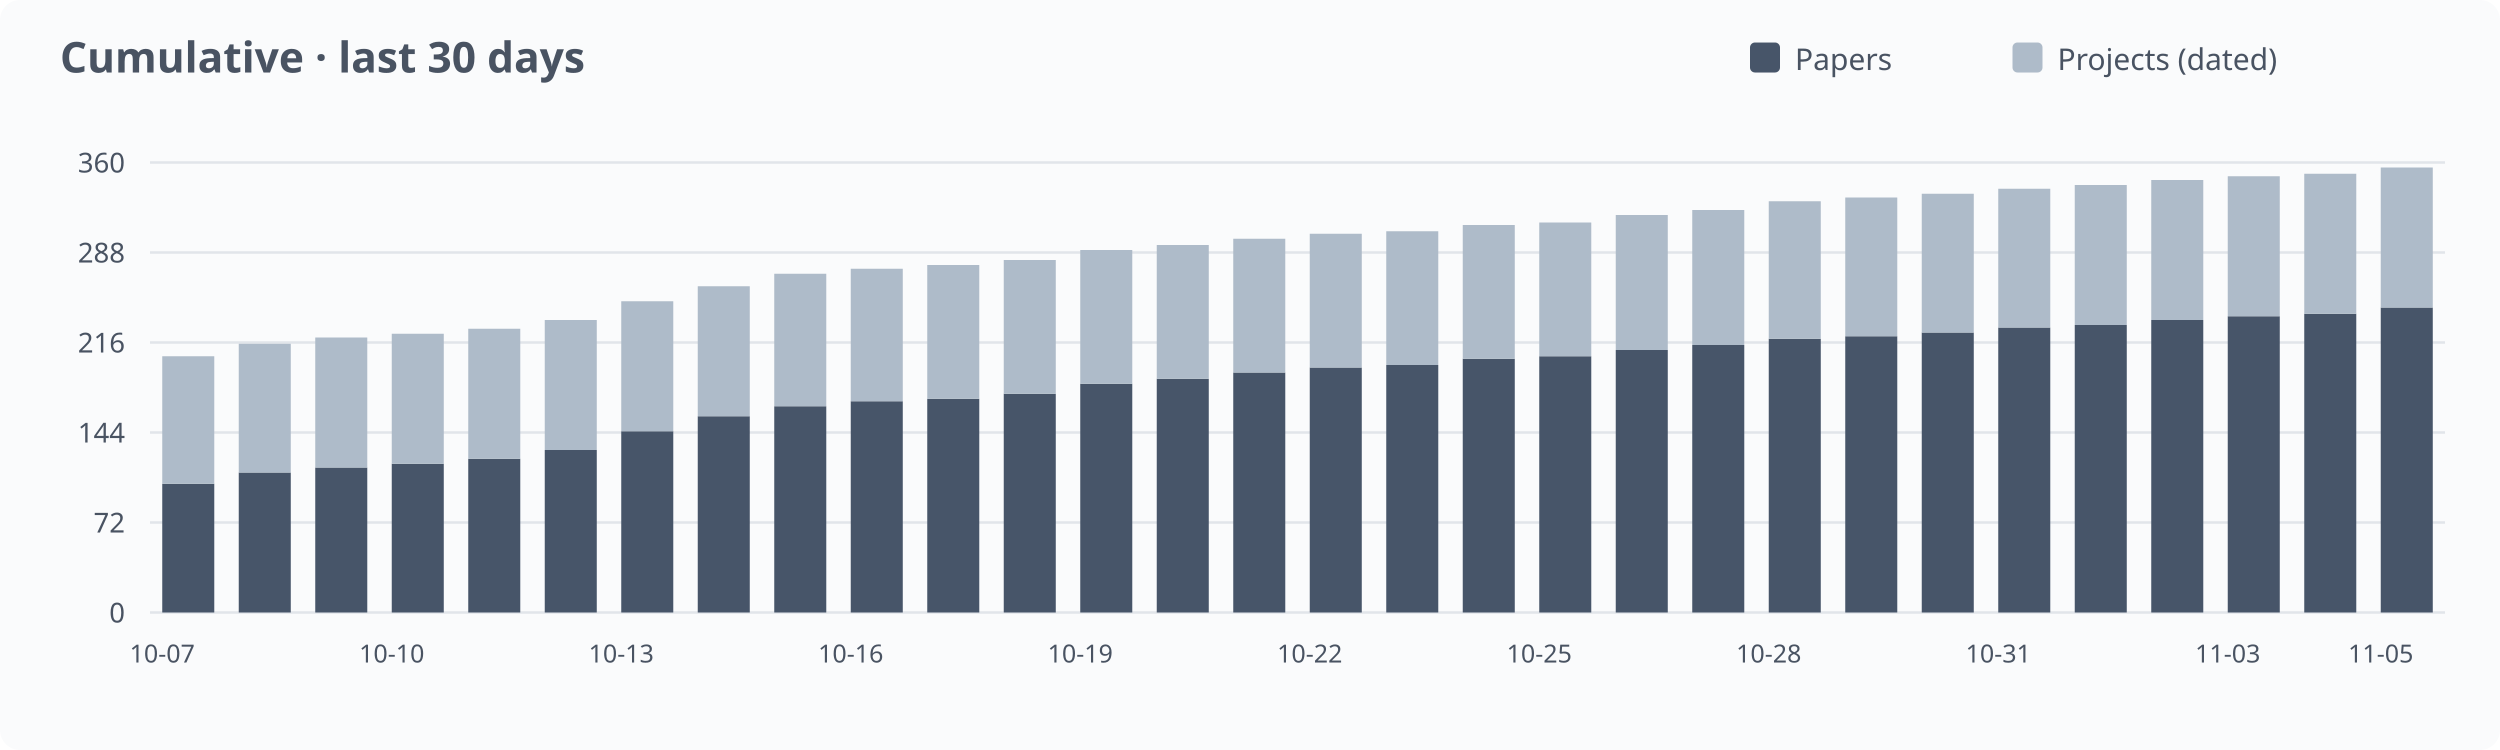
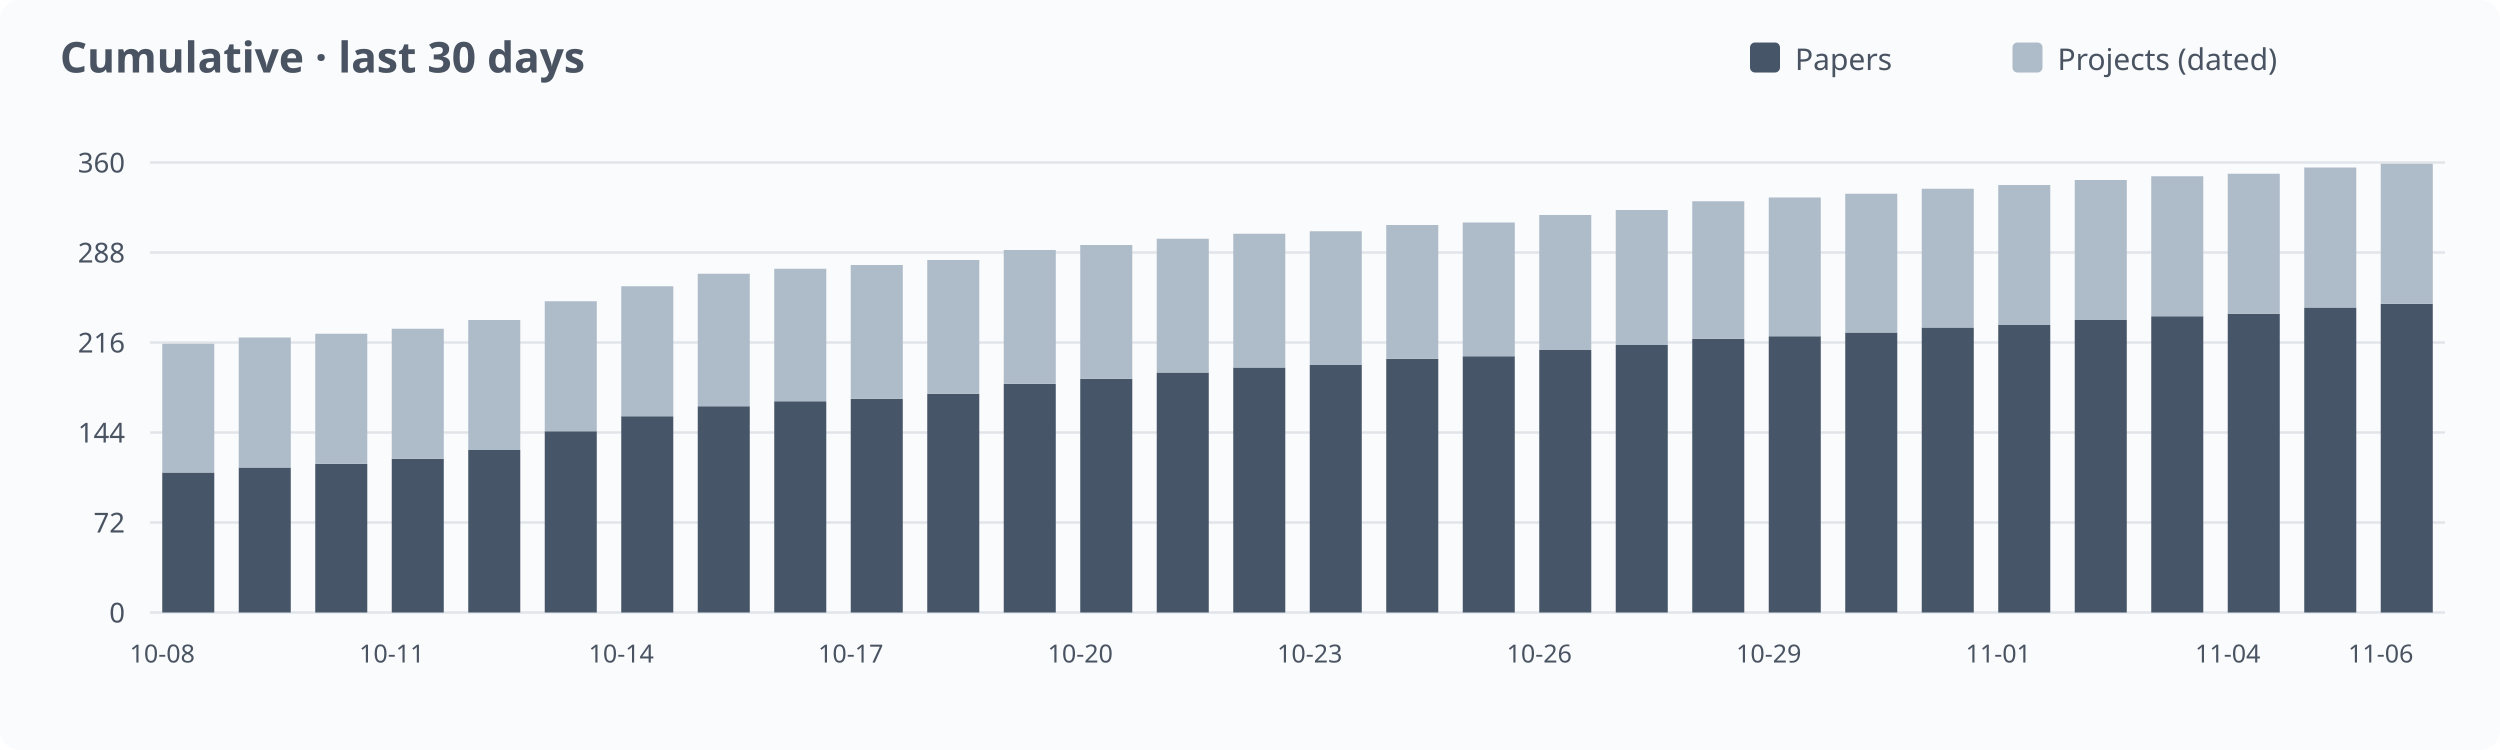
<svg xmlns="http://www.w3.org/2000/svg" width="1000" height="300" viewBox="0 0 1000 300" role="img" aria-labelledby="title desc">
  <rect width="100%" height="100%" rx="8" fill="#fafbfc" />
  <g font-family="system-ui,sans-serif" fill="#495362">
    <text x="24" y="29" font-size="17" font-weight="600">Cumulative · last 30 days</text>
    <rect x="700" y="17" width="12" height="12" rx="2" fill="#475569" />
    <text x="718" y="28" font-size="12">Papers</text>
    <rect x="805" y="17" width="12" height="12" rx="2" fill="#aebbc9" />
    <text x="823" y="28" font-size="12">Projects (dated)</text>
    <path d="M60 245.0H978" stroke="#e1e5ea" />
    <text x="50" y="249.0" text-anchor="end" font-size="11">0</text>
    <path d="M60 209.0H978" stroke="#e1e5ea" />
    <text x="50" y="213.0" text-anchor="end" font-size="11">72</text>
    <path d="M60 173.0H978" stroke="#e1e5ea" />
    <text x="50" y="177.0" text-anchor="end" font-size="11">144</text>
    <path d="M60 137.0H978" stroke="#e1e5ea" />
    <text x="50" y="141.0" text-anchor="end" font-size="11">216</text>
    <path d="M60 101.0H978" stroke="#e1e5ea" />
    <text x="50" y="105.0" text-anchor="end" font-size="11">288</text>
    <path d="M60 65.0H978" stroke="#e1e5ea" />
    <text x="50" y="69.0" text-anchor="end" font-size="11">360</text>
-     <rect x="64.90" y="193.50" width="20.81" height="51.50" fill="#475569" />
-     <rect x="64.90" y="142.50" width="20.81" height="51.00" fill="#aebbc9" />
-     <text x="64.90" y="265" text-anchor="middle" font-size="10">10-07</text>
-     <rect x="95.50" y="189.00" width="20.81" height="56.00" fill="#475569" />
-     <rect x="95.50" y="137.50" width="20.81" height="51.50" fill="#aebbc9" />
-     <rect x="126.10" y="187.00" width="20.81" height="58.00" fill="#475569" />
-     <rect x="126.10" y="135.00" width="20.81" height="52.00" fill="#aebbc9" />
-     <rect x="156.70" y="185.50" width="20.81" height="59.50" fill="#475569" />
-     <rect x="156.70" y="133.50" width="20.81" height="52.00" fill="#aebbc9" />
-     <text x="156.70" y="265" text-anchor="middle" font-size="10">10-10</text>
-     <rect x="187.30" y="183.50" width="20.81" height="61.50" fill="#475569" />
-     <rect x="187.30" y="131.50" width="20.81" height="52.00" fill="#aebbc9" />
-     <rect x="217.90" y="180.00" width="20.81" height="65.00" fill="#475569" />
-     <rect x="217.90" y="128.00" width="20.81" height="52.00" fill="#aebbc9" />
-     <rect x="248.50" y="172.50" width="20.81" height="72.50" fill="#475569" />
-     <rect x="248.50" y="120.50" width="20.81" height="52.00" fill="#aebbc9" />
-     <text x="248.50" y="265" text-anchor="middle" font-size="10">10-13</text>
-     <rect x="279.10" y="166.50" width="20.81" height="78.50" fill="#475569" />
-     <rect x="279.10" y="114.50" width="20.81" height="52.00" fill="#aebbc9" />
-     <rect x="309.70" y="162.50" width="20.81" height="82.50" fill="#475569" />
-     <rect x="309.70" y="109.50" width="20.81" height="53.00" fill="#aebbc9" />
-     <rect x="340.30" y="160.50" width="20.81" height="84.50" fill="#475569" />
-     <rect x="340.30" y="107.50" width="20.81" height="53.00" fill="#aebbc9" />
-     <text x="340.30" y="265" text-anchor="middle" font-size="10">10-16</text>
-     <rect x="370.90" y="159.50" width="20.81" height="85.50" fill="#475569" />
-     <rect x="370.90" y="106.00" width="20.81" height="53.50" fill="#aebbc9" />
-     <rect x="401.50" y="157.50" width="20.81" height="87.50" fill="#475569" />
-     <rect x="401.50" y="104.00" width="20.81" height="53.50" fill="#aebbc9" />
-     <rect x="432.10" y="153.50" width="20.81" height="91.50" fill="#475569" />
-     <rect x="432.10" y="100.00" width="20.81" height="53.50" fill="#aebbc9" />
-     <text x="432.10" y="265" text-anchor="middle" font-size="10">10-19</text>
-     <rect x="462.70" y="151.50" width="20.81" height="93.50" fill="#475569" />
-     <rect x="462.70" y="98.00" width="20.81" height="53.50" fill="#aebbc9" />
-     <rect x="493.30" y="149.00" width="20.81" height="96.00" fill="#475569" />
-     <rect x="493.30" y="95.50" width="20.81" height="53.50" fill="#aebbc9" />
-     <rect x="523.90" y="147.00" width="20.81" height="98.00" fill="#475569" />
-     <rect x="523.90" y="93.50" width="20.81" height="53.50" fill="#aebbc9" />
-     <text x="523.90" y="265" text-anchor="middle" font-size="10">10-22</text>
-     <rect x="554.50" y="146.00" width="20.81" height="99.00" fill="#475569" />
-     <rect x="554.50" y="92.50" width="20.81" height="53.50" fill="#aebbc9" />
-     <rect x="585.10" y="143.50" width="20.81" height="101.50" fill="#475569" />
-     <rect x="585.10" y="90.00" width="20.81" height="53.50" fill="#aebbc9" />
-     <rect x="615.70" y="142.50" width="20.81" height="102.50" fill="#475569" />
-     <rect x="615.70" y="89.00" width="20.81" height="53.50" fill="#aebbc9" />
-     <text x="615.70" y="265" text-anchor="middle" font-size="10">10-25</text>
-     <rect x="646.30" y="140.00" width="20.81" height="105.00" fill="#475569" />
-     <rect x="646.30" y="86.00" width="20.81" height="54.00" fill="#aebbc9" />
-     <rect x="676.90" y="138.00" width="20.81" height="107.00" fill="#475569" />
-     <rect x="676.90" y="84.00" width="20.81" height="54.00" fill="#aebbc9" />
-     <rect x="707.50" y="135.50" width="20.81" height="109.50" fill="#475569" />
-     <rect x="707.50" y="80.50" width="20.81" height="55.00" fill="#aebbc9" />
-     <text x="707.50" y="265" text-anchor="middle" font-size="10">10-28</text>
-     <rect x="738.10" y="134.50" width="20.81" height="110.50" fill="#475569" />
-     <rect x="738.10" y="79.00" width="20.81" height="55.50" fill="#aebbc9" />
-     <rect x="768.70" y="133.00" width="20.81" height="112.00" fill="#475569" />
-     <rect x="768.70" y="77.50" width="20.81" height="55.50" fill="#aebbc9" />
-     <rect x="799.30" y="131.00" width="20.81" height="114.00" fill="#475569" />
-     <rect x="799.30" y="75.50" width="20.81" height="55.50" fill="#aebbc9" />
-     <text x="799.30" y="265" text-anchor="middle" font-size="10">10-31</text>
-     <rect x="829.90" y="130.00" width="20.81" height="115.00" fill="#475569" />
-     <rect x="829.90" y="74.00" width="20.81" height="56.00" fill="#aebbc9" />
-     <rect x="860.50" y="128.00" width="20.81" height="117.00" fill="#475569" />
-     <rect x="860.50" y="72.00" width="20.81" height="56.00" fill="#aebbc9" />
-     <rect x="891.10" y="126.50" width="20.81" height="118.50" fill="#475569" />
-     <rect x="891.10" y="70.50" width="20.81" height="56.00" fill="#aebbc9" />
-     <text x="891.10" y="265" text-anchor="middle" font-size="10">11-03</text>
-     <rect x="921.70" y="125.50" width="20.81" height="119.50" fill="#475569" />
-     <rect x="921.70" y="69.50" width="20.81" height="56.00" fill="#aebbc9" />
-     <rect x="952.30" y="123.00" width="20.81" height="122.00" fill="#475569" />
-     <rect x="952.30" y="67.00" width="20.81" height="56.00" fill="#aebbc9" />
-     <text x="952.30" y="265" text-anchor="middle" font-size="10">11-05</text>
+     <rect x="64.90" y="189.00" width="20.81" height="56.00" fill="#475569" />
+     <rect x="64.90" y="137.50" width="20.81" height="51.50" fill="#aebbc9" />
+     <text x="64.90" y="265" text-anchor="middle" font-size="10">10-08</text>
+     <rect x="95.50" y="187.00" width="20.81" height="58.00" fill="#475569" />
+     <rect x="95.50" y="135.00" width="20.81" height="52.00" fill="#aebbc9" />
+     <rect x="126.10" y="185.50" width="20.81" height="59.50" fill="#475569" />
+     <rect x="126.10" y="133.50" width="20.81" height="52.00" fill="#aebbc9" />
+     <rect x="156.70" y="183.50" width="20.81" height="61.50" fill="#475569" />
+     <rect x="156.70" y="131.50" width="20.81" height="52.00" fill="#aebbc9" />
+     <text x="156.70" y="265" text-anchor="middle" font-size="10">10-11</text>
+     <rect x="187.30" y="180.00" width="20.81" height="65.00" fill="#475569" />
+     <rect x="187.30" y="128.00" width="20.81" height="52.00" fill="#aebbc9" />
+     <rect x="217.90" y="172.50" width="20.81" height="72.50" fill="#475569" />
+     <rect x="217.90" y="120.50" width="20.81" height="52.00" fill="#aebbc9" />
+     <rect x="248.50" y="166.50" width="20.81" height="78.50" fill="#475569" />
+     <rect x="248.50" y="114.50" width="20.81" height="52.00" fill="#aebbc9" />
+     <text x="248.50" y="265" text-anchor="middle" font-size="10">10-14</text>
+     <rect x="279.10" y="162.50" width="20.81" height="82.50" fill="#475569" />
+     <rect x="279.10" y="109.50" width="20.81" height="53.00" fill="#aebbc9" />
+     <rect x="309.70" y="160.50" width="20.81" height="84.50" fill="#475569" />
+     <rect x="309.70" y="107.50" width="20.81" height="53.00" fill="#aebbc9" />
+     <rect x="340.30" y="159.50" width="20.81" height="85.50" fill="#475569" />
+     <rect x="340.30" y="106.00" width="20.81" height="53.50" fill="#aebbc9" />
+     <text x="340.30" y="265" text-anchor="middle" font-size="10">10-17</text>
+     <rect x="370.90" y="157.50" width="20.81" height="87.50" fill="#475569" />
+     <rect x="370.90" y="104.00" width="20.81" height="53.50" fill="#aebbc9" />
+     <rect x="401.50" y="153.50" width="20.81" height="91.50" fill="#475569" />
+     <rect x="401.50" y="100.00" width="20.81" height="53.50" fill="#aebbc9" />
+     <rect x="432.10" y="151.50" width="20.81" height="93.50" fill="#475569" />
+     <rect x="432.10" y="98.00" width="20.81" height="53.50" fill="#aebbc9" />
+     <text x="432.10" y="265" text-anchor="middle" font-size="10">10-20</text>
+     <rect x="462.70" y="149.00" width="20.81" height="96.00" fill="#475569" />
+     <rect x="462.70" y="95.50" width="20.81" height="53.50" fill="#aebbc9" />
+     <rect x="493.30" y="147.00" width="20.81" height="98.00" fill="#475569" />
+     <rect x="493.30" y="93.50" width="20.81" height="53.50" fill="#aebbc9" />
+     <rect x="523.90" y="146.00" width="20.81" height="99.00" fill="#475569" />
+     <rect x="523.90" y="92.50" width="20.81" height="53.50" fill="#aebbc9" />
+     <text x="523.90" y="265" text-anchor="middle" font-size="10">10-23</text>
+     <rect x="554.50" y="143.50" width="20.81" height="101.50" fill="#475569" />
+     <rect x="554.50" y="90.00" width="20.81" height="53.50" fill="#aebbc9" />
+     <rect x="585.10" y="142.50" width="20.81" height="102.50" fill="#475569" />
+     <rect x="585.10" y="89.00" width="20.81" height="53.50" fill="#aebbc9" />
+     <rect x="615.70" y="140.00" width="20.81" height="105.00" fill="#475569" />
+     <rect x="615.70" y="86.00" width="20.81" height="54.00" fill="#aebbc9" />
+     <text x="615.70" y="265" text-anchor="middle" font-size="10">10-26</text>
+     <rect x="646.30" y="138.00" width="20.81" height="107.00" fill="#475569" />
+     <rect x="646.30" y="84.00" width="20.81" height="54.00" fill="#aebbc9" />
+     <rect x="676.90" y="135.50" width="20.81" height="109.50" fill="#475569" />
+     <rect x="676.90" y="80.50" width="20.81" height="55.00" fill="#aebbc9" />
+     <rect x="707.50" y="134.50" width="20.81" height="110.50" fill="#475569" />
+     <rect x="707.50" y="79.00" width="20.81" height="55.50" fill="#aebbc9" />
+     <text x="707.50" y="265" text-anchor="middle" font-size="10">10-29</text>
+     <rect x="738.10" y="133.00" width="20.81" height="112.00" fill="#475569" />
+     <rect x="738.10" y="77.50" width="20.81" height="55.50" fill="#aebbc9" />
+     <rect x="768.70" y="131.00" width="20.81" height="114.00" fill="#475569" />
+     <rect x="768.70" y="75.50" width="20.81" height="55.50" fill="#aebbc9" />
+     <rect x="799.30" y="130.00" width="20.81" height="115.00" fill="#475569" />
+     <rect x="799.30" y="74.00" width="20.81" height="56.00" fill="#aebbc9" />
+     <text x="799.30" y="265" text-anchor="middle" font-size="10">11-01</text>
+     <rect x="829.90" y="128.00" width="20.81" height="117.00" fill="#475569" />
+     <rect x="829.90" y="72.00" width="20.81" height="56.00" fill="#aebbc9" />
+     <rect x="860.50" y="126.50" width="20.81" height="118.50" fill="#475569" />
+     <rect x="860.50" y="70.50" width="20.81" height="56.00" fill="#aebbc9" />
+     <rect x="891.10" y="125.50" width="20.81" height="119.50" fill="#475569" />
+     <rect x="891.10" y="69.50" width="20.81" height="56.00" fill="#aebbc9" />
+     <text x="891.10" y="265" text-anchor="middle" font-size="10">11-04</text>
+     <rect x="921.70" y="123.00" width="20.81" height="122.00" fill="#475569" />
+     <rect x="921.70" y="67.00" width="20.81" height="56.00" fill="#aebbc9" />
+     <rect x="952.30" y="121.50" width="20.81" height="123.50" fill="#475569" />
+     <rect x="952.30" y="65.50" width="20.81" height="56.00" fill="#aebbc9" />
+     <text x="952.30" y="265" text-anchor="middle" font-size="10">11-06</text>
  </g>
</svg>
